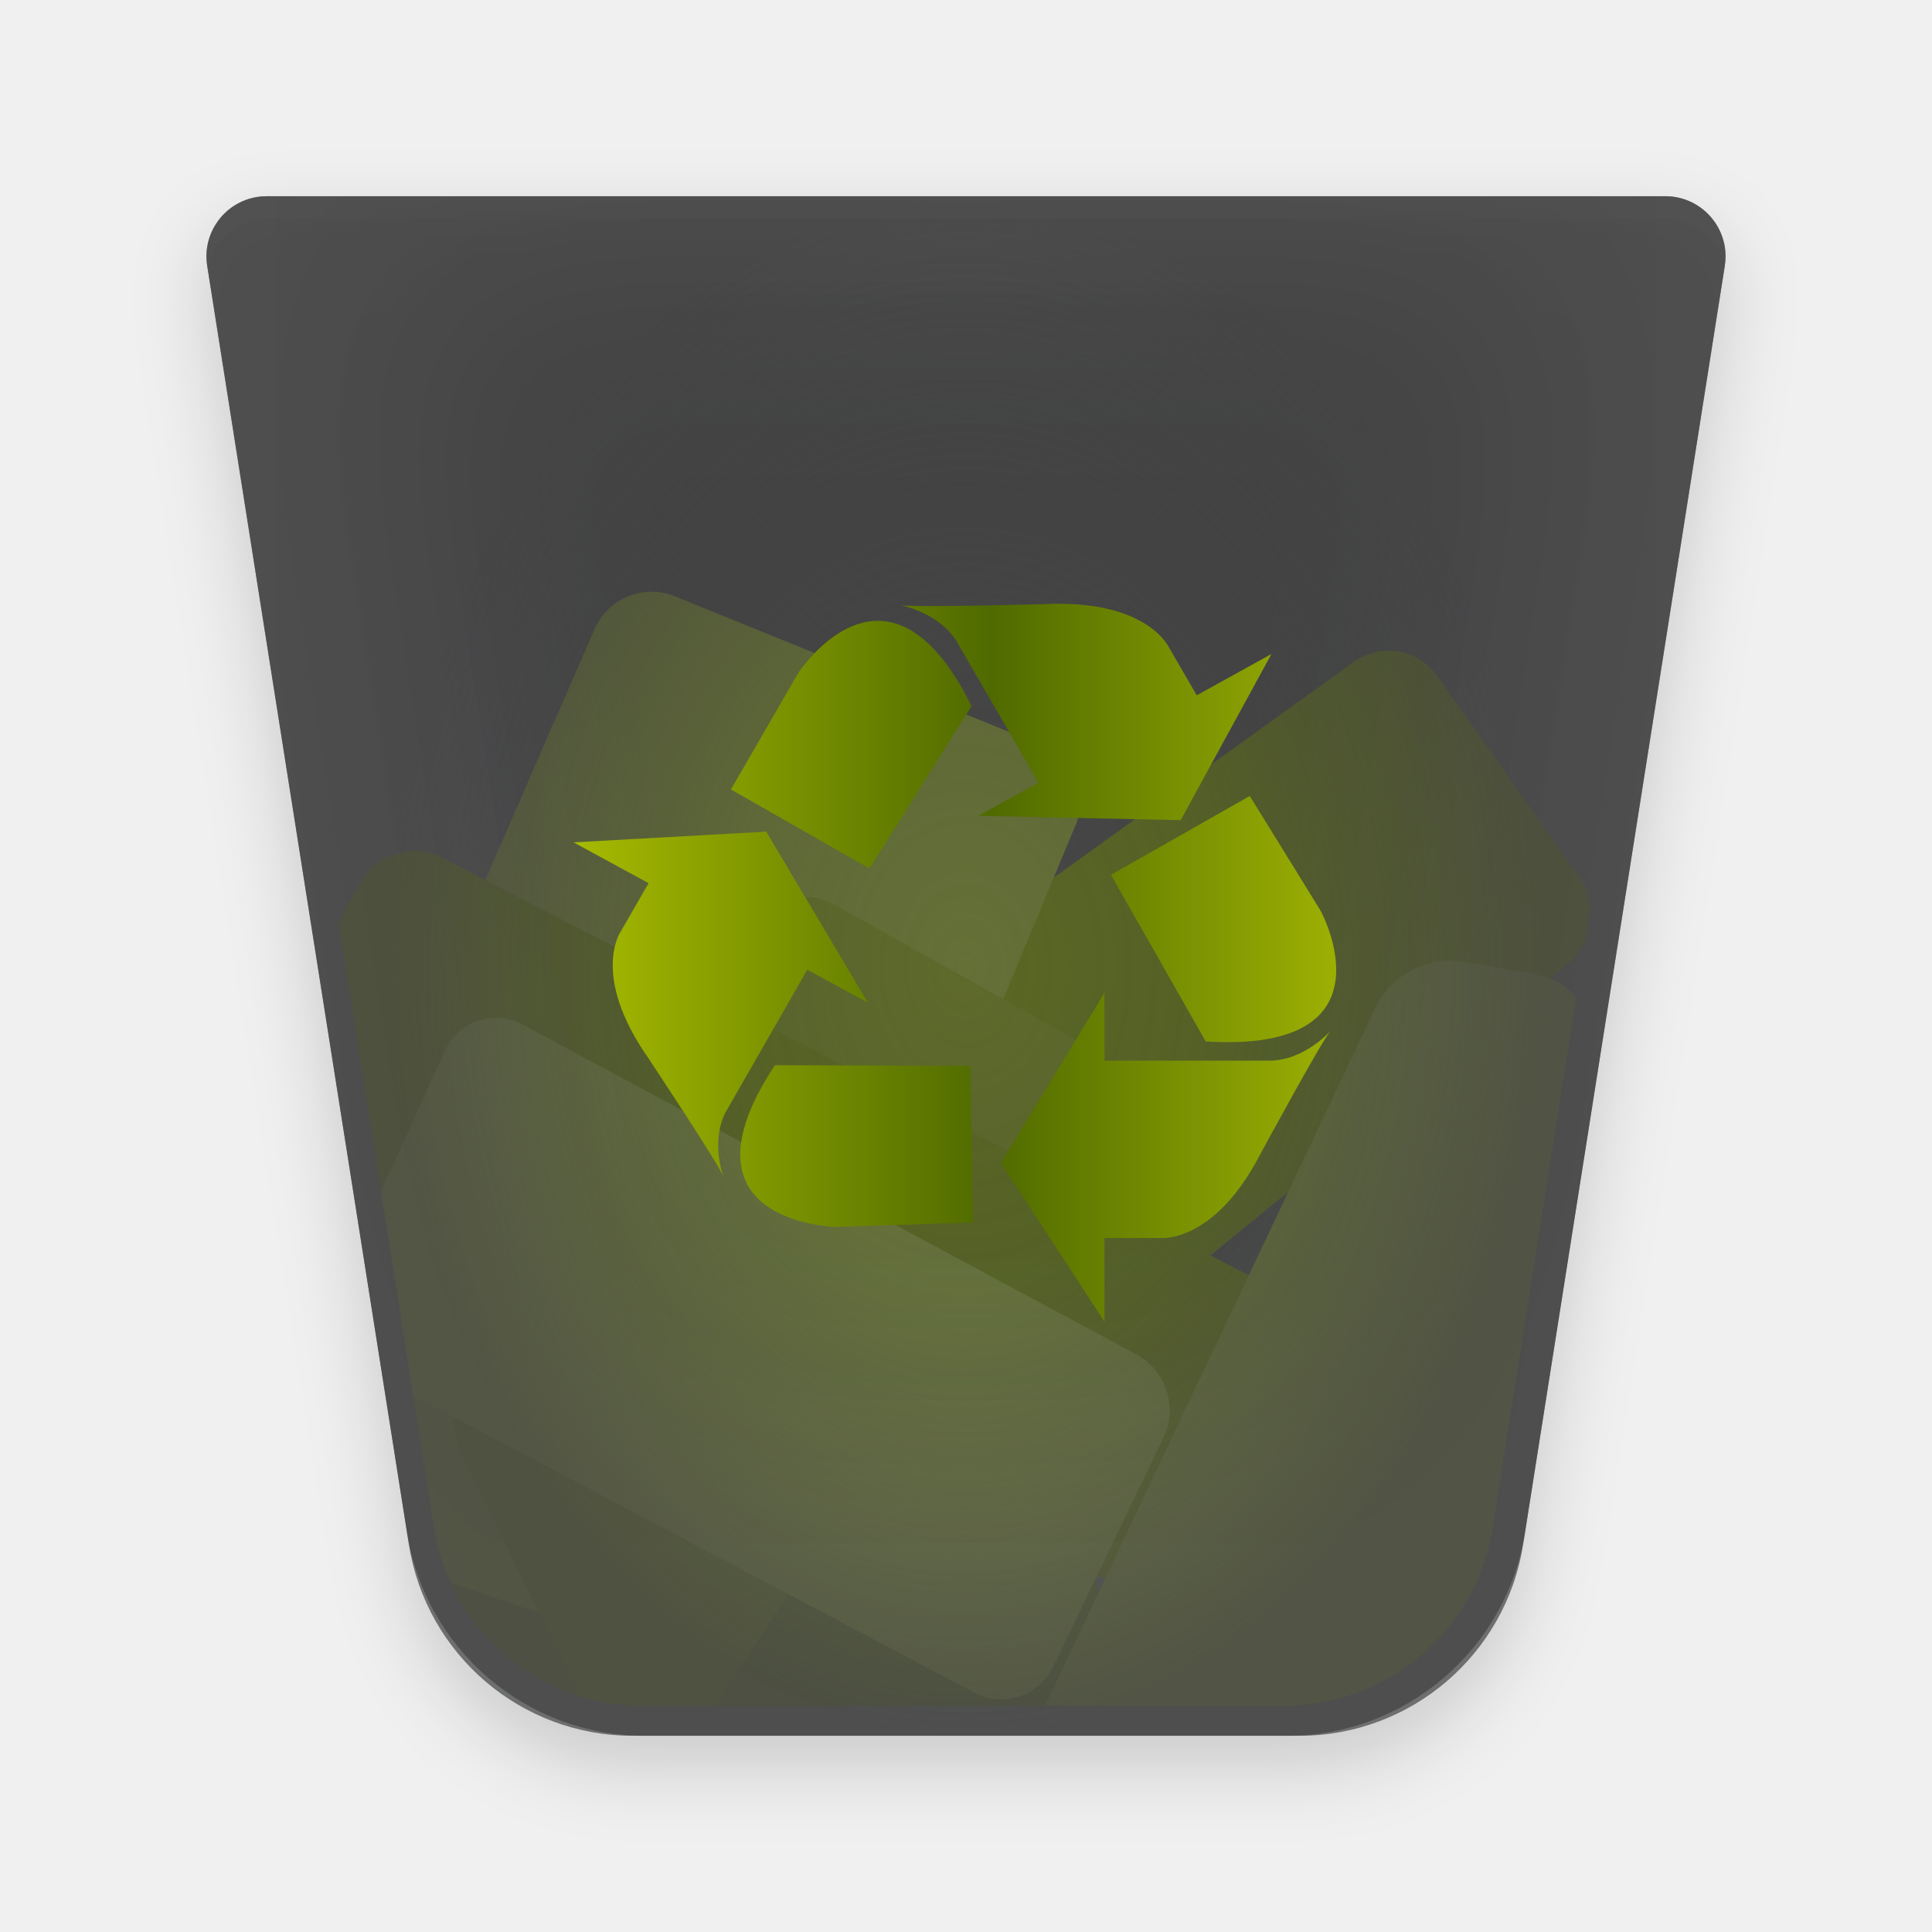
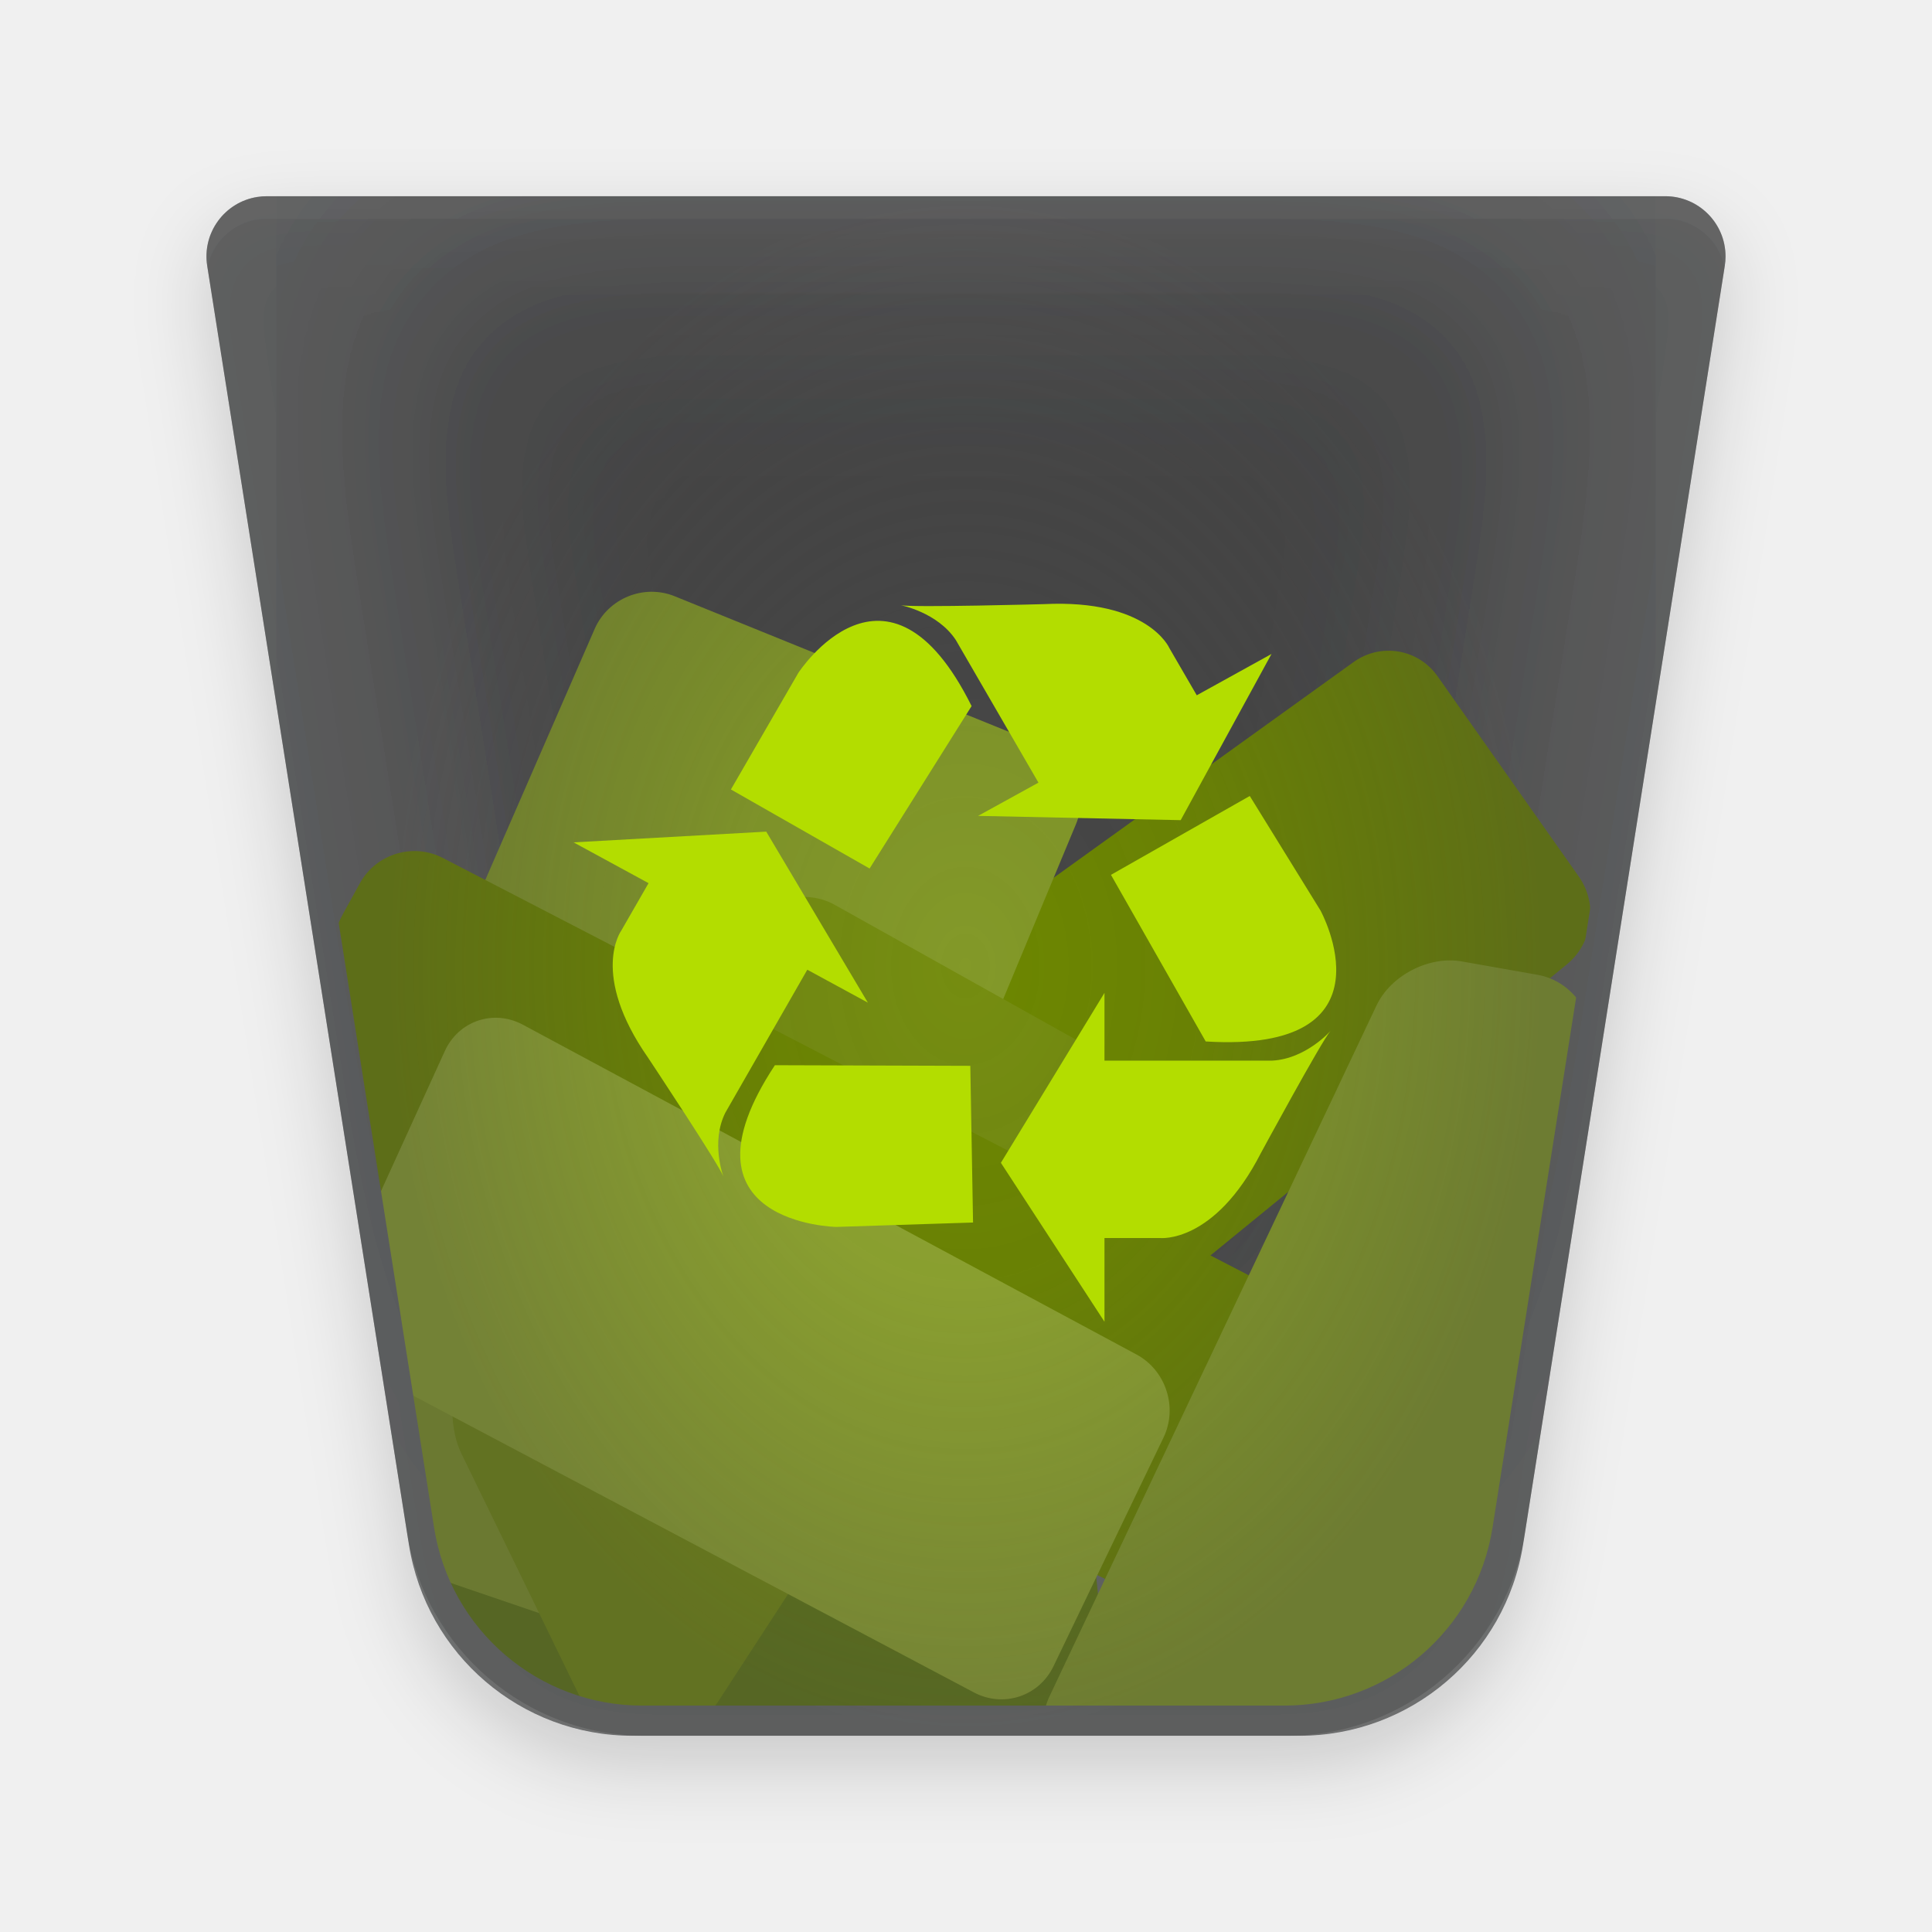
<svg xmlns="http://www.w3.org/2000/svg" xmlns:xlink="http://www.w3.org/1999/xlink" width="512" height="512" viewBox="0 0 512 512">
  <defs>
    <filter id="user-trash-full-a" width="126.5%" height="126.5%" x="-13.2%" y="-13.2%" filterUnits="objectBoundingBox">
      <feOffset dy="8" in="SourceAlpha" result="shadowOffsetOuter1" />
      <feGaussianBlur in="shadowOffsetOuter1" result="shadowBlurOuter1" stdDeviation="10" />
      <feColorMatrix in="shadowBlurOuter1" result="shadowMatrixOuter1" values="0 0 0 0 0   0 0 0 0 0   0 0 0 0 0  0 0 0 0.2 0" />
      <feMerge>
        <feMergeNode in="shadowMatrixOuter1" />
        <feMergeNode in="SourceGraphic" />
      </feMerge>
    </filter>
-     <path id="user-trash-full-b" d="M18.675,0 L389.325,0 C398.14,5.48623648e-15 405.285,7.146 405.285,15.96 C405.285,16.793 405.22,17.624 405.09,18.447 L351.636,357.348 C347.036,386.516 321.897,408 292.369,408 L115.631,408 C86.103,408 60.964,386.516 56.364,357.348 L2.91,18.447 C1.536,9.74 7.481,1.568 16.188,0.195 C17.011,0.065 17.842,7.25838842e-15 18.675,0 Z" />
+     <path id="user-trash-full-b" d="M18.675,0 L389.325,0 C398.14,-2.58290325e-14 405.285,7.146 405.285,15.96 C405.285,16.793 405.22,17.624 405.09,18.447 L351.636,357.348 C347.036,386.516 321.897,408 292.369,408 L115.631,408 C86.103,408 60.964,386.516 56.364,357.348 L2.91,18.447 C1.536,9.74 7.481,1.568 16.188,0.195 C17.011,0.065 17.842,7.25838842e-15 18.675,0 Z" />
    <filter id="user-trash-full-c" width="156.3%" height="158.1%" x="-28.2%" y="-29%" filterUnits="objectBoundingBox">
      <feGaussianBlur in="SourceGraphic" stdDeviation="30" />
    </filter>
-     <path id="user-trash-full-e" d="M389.325,0 C398.14,5.48623648e-15 405.285,7.146 405.285,15.96 C405.285,16.793 405.22,17.624 405.09,18.447 L405.007,18.979 C403.611,11.589 397.121,6 389.325,6 L389.325,6 L18.675,6 C17.842,6 17.011,6.065 16.188,6.195 C9.352,7.273 4.218,12.543 2.993,18.971 L2.91,18.447 C1.536,9.74 7.481,1.568 16.188,0.195 C17.011,0.065 17.842,7.25838842e-15 18.675,0 L389.325,0 Z" />
+     <path id="user-trash-full-e" d="M389.325,0 C398.14,-2.58290325e-14 405.285,7.146 405.285,15.96 C405.285,16.793 405.22,17.624 405.09,18.447 L405.007,18.979 C403.611,11.589 397.121,6 389.325,6 L389.325,6 L18.675,6 C17.842,6 17.011,6.065 16.188,6.195 C9.352,7.273 4.218,12.543 2.993,18.971 L2.91,18.447 C1.536,9.74 7.481,1.568 16.188,0.195 C17.011,0.065 17.842,7.25838842e-15 18.675,0 L389.325,0 Z" />
    <path id="user-trash-full-f" d="M7.961,0 C7.546,0 7.131,0.033 6.721,0.097 C2.378,0.782 -0.587,4.858 0.098,9.2 L53.041,344.86 C57.323,372.005 80.719,392 108.199,392 L278.374,392 C305.854,392 329.25,372.005 333.532,344.86 L386.475,9.2 C386.539,8.79 386.572,8.375 386.572,7.96 C386.572,3.564 383.008,0 378.612,0 L7.961,0 Z" />
    <radialGradient id="user-trash-full-h" cx="50%" cy="50%" r="50%" fx="50%" fy="50%" gradientTransform="matrix(0 1 -.76075 0 .88 0)">
      <stop offset="0%" stop-color="#404040" stop-opacity="0" />
      <stop offset="41.406%" stop-color="#3B3B3B" stop-opacity=".154" />
      <stop offset="100%" stop-color="#434242" stop-opacity=".727" />
    </radialGradient>
-     <path id="user-trash-full-i" d="M18.675,0 L389.325,0 C398.14,5.48623648e-15 405.285,7.146 405.285,15.96 C405.285,16.793 405.22,17.624 405.09,18.447 L352.147,354.106 C347.253,385.141 320.505,408 289.087,408 L118.913,408 C87.495,408 60.747,385.141 55.853,354.106 L2.91,18.447 C1.536,9.74 7.481,1.568 16.188,0.195 C17.011,0.065 17.842,7.25838842e-15 18.675,0 Z" />
-     <linearGradient id="user-trash-full-j" x1="100%" x2="0%" y1="50%" y2="50%">
-       <stop offset="1.035%" stop-color="#9BAF03" />
-       <stop offset="45.365%" stop-color="#4F6A00" />
-       <stop offset="100%" stop-color="#A7BB00" />
-     </linearGradient>
+     <path id="user-trash-full-i" d="M18.675,0 L389.325,0 C398.14,-2.58290325e-14 405.285,7.146 405.285,15.96 C405.285,16.793 405.22,17.624 405.09,18.447 L352.147,354.106 C347.253,385.141 320.505,408 289.087,408 L118.913,408 C87.495,408 60.747,385.141 55.853,354.106 L2.91,18.447 C1.536,9.74 7.481,1.568 16.188,0.195 C17.011,0.065 17.842,7.25838842e-15 18.675,0 Z" />
  </defs>
  <g fill="none" fill-rule="evenodd">
    <g filter="url(#user-trash-full-a)" transform="translate(52 52)">
      <mask id="user-trash-full-d" fill="#fff">
        <use xlink:href="#user-trash-full-b" />
      </mask>
      <use fill="#525354" fill-opacity=".8" xlink:href="#user-trash-full-b" />
      <path fill="#000" fill-opacity=".35" d="M67.675,16 L340.325,16 C349.14,16 356.285,23.146 356.285,31.96 C356.285,32.793 356.22,33.624 356.09,34.447 L318.094,275.348 C313.493,304.516 288.354,326 258.826,326 L149.174,326 C119.646,326 94.507,304.516 89.906,275.348 L51.91,34.447 C50.536,25.74 56.481,17.568 65.188,16.195 C66.011,16.065 66.842,16 67.675,16 Z" filter="url(#user-trash-full-c)" mask="url(#user-trash-full-d)" />
      <use fill="#FFF" fill-opacity=".05" xlink:href="#user-trash-full-e" />
    </g>
-     <g opacity=".5" transform="translate(62 60)">
+     <g transform="translate(62 60)">
      <mask id="user-trash-full-g" fill="#fff">
        <use xlink:href="#user-trash-full-f" />
      </mask>
      <use fill="#000" fill-opacity="0" fill-rule="nonzero" xlink:href="#user-trash-full-f" />
      <g mask="url(#user-trash-full-g)">
        <g transform="translate(20.094 88.404)">
          <path fill="#617B13" d="M16.814,275.905 C17.566,284.708 19.341,298.89 23.194,306.794 C23.194,306.794 18.176,315.596 42.967,315.596 C60.72,315.596 197.201,315.596 197.201,315.596 C206.033,315.596 212.454,308.47 211.544,299.686 L205.723,243.507 C204.812,234.72 196.911,227.819 188.087,228.092 L29.18,233.02 C20.351,233.294 13.803,240.653 14.555,249.454 L16.814,275.905 Z" />
          <path fill="#6D8700" d="M117.554,118.859 C116.202,110.127 122,101.108 130.515,98.711 L308.659,48.563 C317.168,46.168 325.942,51.133 328.259,59.668 L345.305,122.457 C347.62,130.985 342.726,140.261 334.392,143.169 L147.336,208.437 C138.994,211.348 131.137,206.638 129.784,197.897 L117.554,118.859 Z" transform="rotate(-20 231.616 128.624)" />
          <path fill="#839928" d="M15.581,155.792 C12.053,163.889 9.821,177.585 10.598,186.402 L16.057,248.363 C16.832,257.17 24.244,266.624 32.609,269.477 L94.045,290.43 C102.411,293.283 111.946,288.98 115.335,280.833 L203.051,70.005 C206.443,61.851 202.55,52.546 194.372,49.229 L96.711,9.609 C88.525,6.288 79.029,10.163 75.502,18.258 L15.581,155.792 Z" />
          <path fill="#758D10" d="M71.441,300.987 C75.312,308.933 85.621,315.449 94.447,315.541 L83.721,315.429 C92.556,315.522 103.627,309.589 108.44,302.191 L208.471,148.44 C213.288,141.036 210.942,131.539 203.22,127.222 L139.166,91.409 C131.449,87.094 121.24,89.564 116.361,96.929 L42.025,209.147 C37.147,216.51 36.331,228.919 40.202,236.867 L71.441,300.987 Z" />
          <path fill="#6D8700" d="M13.315,85.605 C17.579,77.868 27.4,74.892 35.241,78.952 L274.989,203.098 C282.833,207.16 285.709,216.717 281.417,224.435 L254.064,273.615 C249.769,281.337 239.859,284.417 231.953,280.507 L21.427,176.4 C13.51,172.485 6.41,162.171 5.569,153.378 L2.716,123.529 C1.875,114.73 4.649,101.326 8.915,93.588 L13.315,85.605 Z" />
          <path fill="#869D29" d="M206.431,279.178 C200.685,291.317 196.039,301.134 196.039,301.134 C192.258,309.121 196.349,315.596 205.188,315.596 C205.188,315.596 271.465,315.596 295.842,315.596 C320.219,315.596 316.62,306.126 316.62,306.126 C319.954,298.05 323.394,284.385 324.307,275.579 L339.542,128.655 C340.454,119.861 334.146,111.485 325.433,109.944 L305.301,106.384 C296.597,104.844 286.475,110.074 282.693,118.064 L206.431,279.178 Z" />
          <path fill="#90A72F" d="M15.826,173.95 C12.163,181.99 9.752,195.652 10.441,204.449 L9.848,196.872 C10.537,205.677 17.429,216.167 25.24,220.301 L176.009,300.11 C183.821,304.244 193.257,301.144 197.092,293.172 L226.254,232.553 C230.086,224.587 226.886,214.74 219.106,210.559 L56.499,123.167 C48.719,118.986 39.443,122.115 35.78,130.154 L15.826,173.95 Z" />
        </g>
      </g>
    </g>
-     <use fill="url(#user-trash-full-h)" fill-rule="nonzero" transform="translate(52 52)" xlink:href="#user-trash-full-i" />
-     <path fill="url(#user-trash-full-j)" d="M257.482,187.115 C235.099,142.057 211.554,178.34 211.554,178.34 L193.701,209.217 L230.451,230.168 L257.482,187.115 Z M336.96,173.312 L317.154,184.256 L309.895,171.751 C309.895,171.751 304.286,158.736 276.615,160.1 C276.615,160.1 242.324,161.037 238.754,160.396 C238.754,160.396 248.472,162.269 253.305,169.615 L275.2,207.409 L259.2,216.217 L312.893,217.351 L336.96,173.312 Z M205.356,282.292 C177.583,324.342 221.608,325.148 221.608,325.148 L257.869,323.981 L257.145,282.456 L205.356,282.292 Z M152,223.234 L171.874,234.046 L164.665,246.584 C164.665,246.584 156.211,258.054 171.789,280.369 C171.789,280.369 190.467,308.501 191.714,311.804 C191.714,311.804 188.295,302.734 192.219,294.879 L213.945,256.986 L229.996,265.711 L203.065,220.391 L152,223.234 Z M319.528,275.998 C370.712,279.153 349.945,241.293 349.945,241.293 L331.2,210.942 L294.417,231.844 L319.528,275.998 Z M265.246,308.156 L292.699,263.115 L292.699,281.076 L337.179,281.076 C346.122,280.583 352.573,273.237 352.573,273.237 C350.232,275.9 334.164,305.544 334.164,305.544 C321.802,329.699 307.419,328.089 307.419,328.089 L292.699,328.089 L292.699,350.273 L265.246,308.156 Z" />
+     <use fill="url(#user-trash-full-h)" fill-opacity=".5" fill-rule="nonzero" transform="translate(52 52)" xlink:href="#user-trash-full-i" />
+     <path fill="#B3DD00" d="M257.482,187.115 C235.099,142.057 211.554,178.34 211.554,178.34 L193.701,209.217 L230.451,230.168 L257.482,187.115 Z M336.96,173.312 L317.154,184.256 L309.895,171.751 C309.895,171.751 304.286,158.736 276.615,160.1 C276.615,160.1 242.324,161.037 238.754,160.396 C238.754,160.396 248.472,162.269 253.305,169.615 L275.2,207.409 L259.2,216.217 L312.893,217.351 L336.96,173.312 Z M205.356,282.292 C177.583,324.342 221.608,325.148 221.608,325.148 L257.869,323.981 L257.145,282.456 L205.356,282.292 Z M152,223.234 L171.874,234.046 L164.665,246.584 C164.665,246.584 156.211,258.054 171.789,280.369 C171.789,280.369 190.467,308.501 191.714,311.804 C191.714,311.804 188.295,302.734 192.219,294.879 L213.945,256.986 L229.996,265.711 L203.065,220.391 L152,223.234 Z M319.528,275.998 C370.712,279.153 349.945,241.293 349.945,241.293 L331.2,210.942 L294.417,231.844 L319.528,275.998 Z M265.246,308.156 L292.699,263.115 L292.699,281.076 L337.179,281.076 C346.122,280.583 352.573,273.237 352.573,273.237 C350.232,275.9 334.164,305.544 334.164,305.544 C321.802,329.699 307.419,328.089 307.419,328.089 L292.699,328.089 L292.699,350.273 L265.246,308.156 Z" />
  </g>
</svg>
